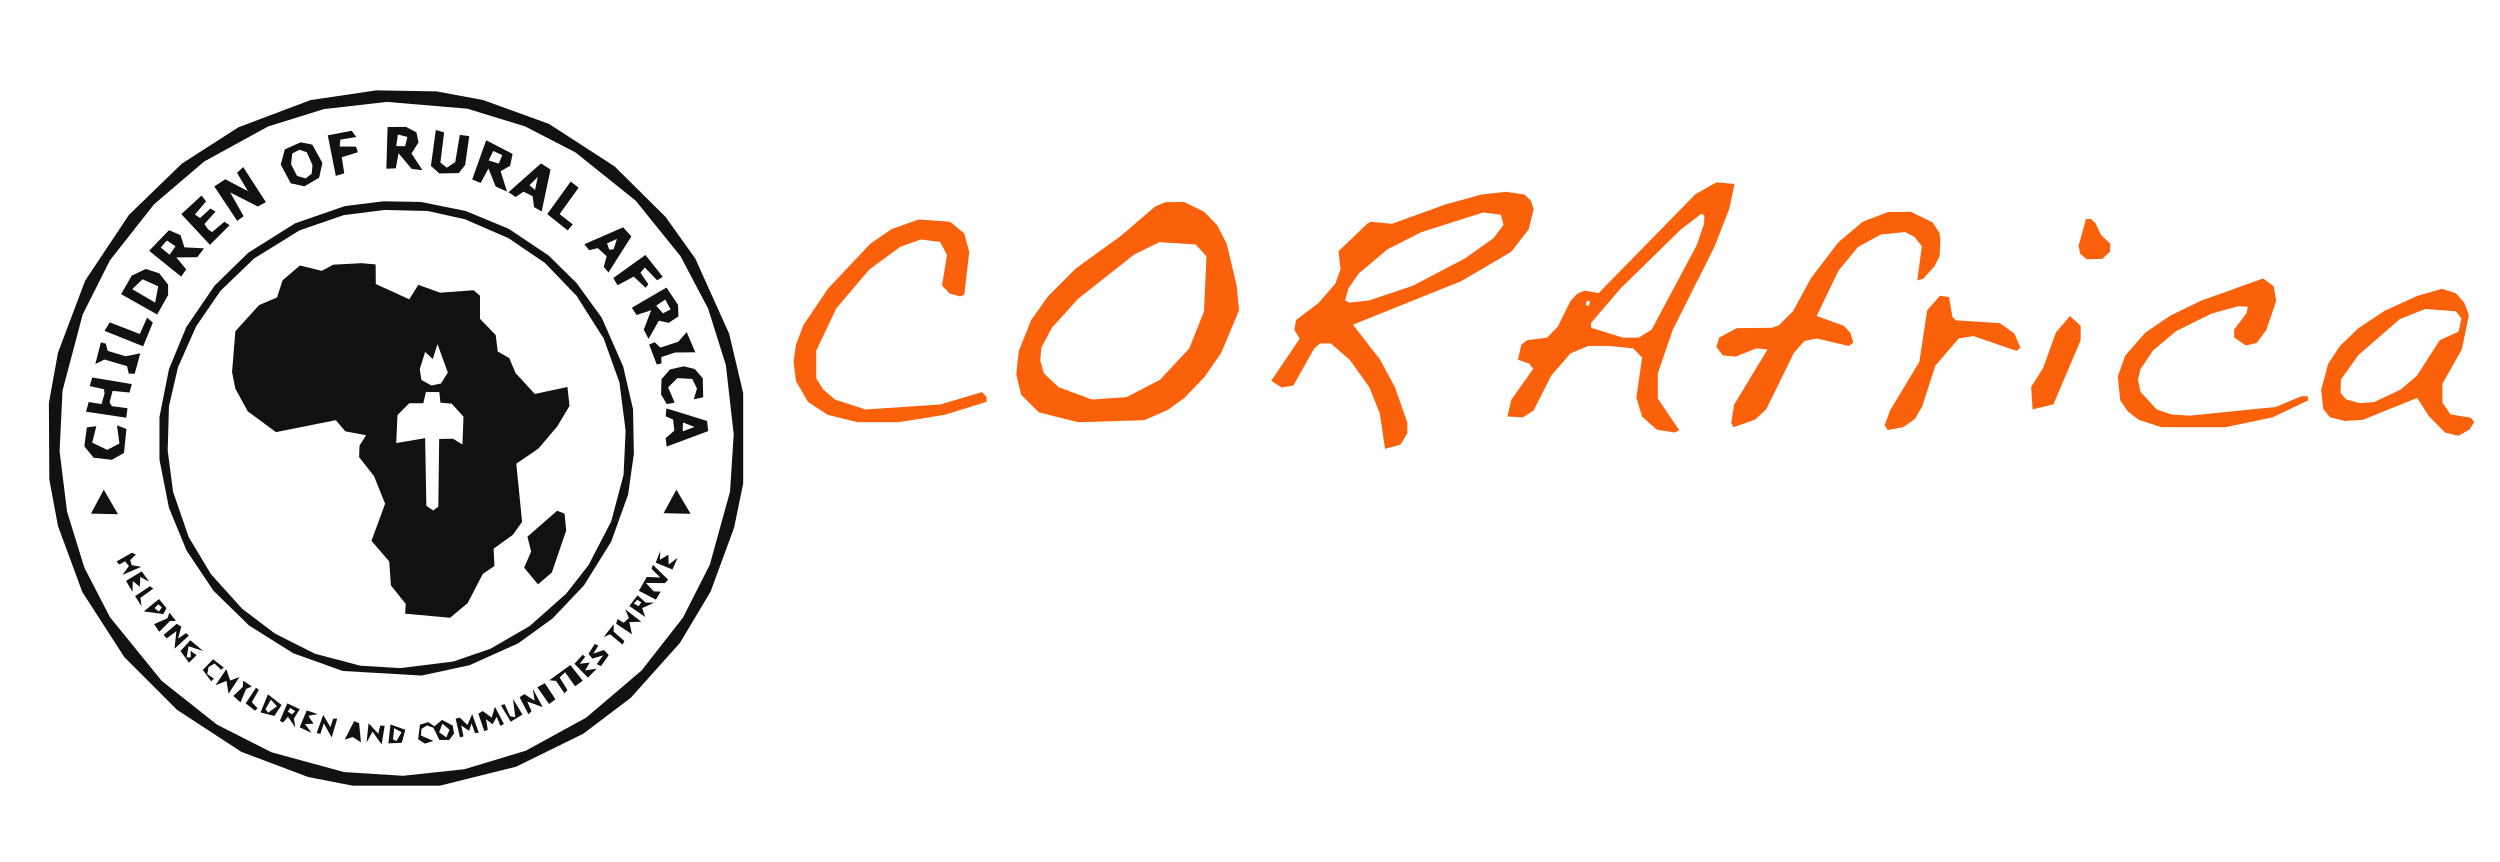
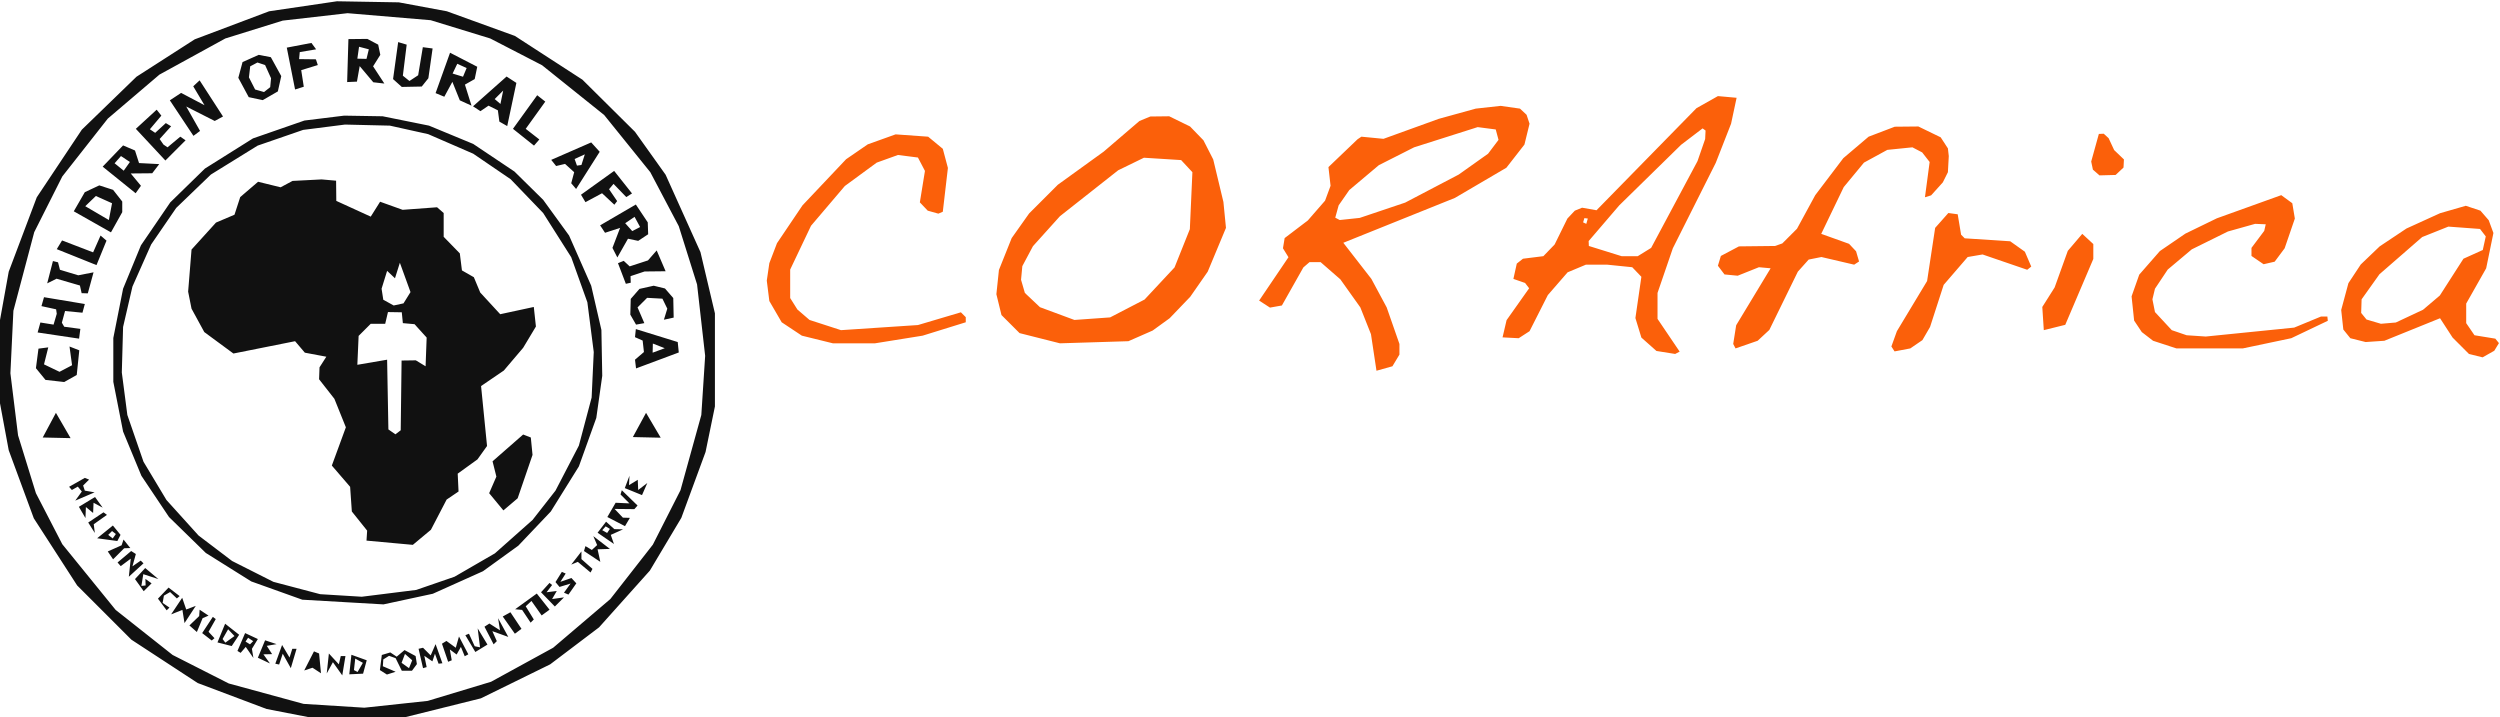
- <svg xmlns="http://www.w3.org/2000/svg" viewBox="0 0 1010 348" width="1010" height="348" role="img" aria-label="CORAfrica — Children of Rural Africa" fill-rule="evenodd">
+ <svg xmlns="http://www.w3.org/2000/svg" viewBox="20 36 980 281" width="980" height="281" role="img" aria-label="CORAfrica — Children of Rural Africa" fill-rule="evenodd">
  <path fill="#111111" d="M152.08,36.50 L176.33,36.92 L195.17,40.42 L221.83,50.08 L248.33,67.25 L268.92,87.67 L280.92,104.50 L294.58,134.83 L300.25,158.83 L300.25,195.33 L296.58,213.17 L287.08,239.00 L274.75,259.67 L254.83,281.92 L235.67,296.42 L208.50,309.75 L177.67,317.42 L142.50,317.42 L124.50,313.92 L97.50,303.75 L71.50,286.75 L50.25,265.50 L33.25,239.17 L23.42,212.50 L19.92,193.67 L19.75,162.83 L23.42,142.50 L34.42,113.33 L52.08,86.83 L73.50,66.08 L96.33,51.42 L125.50,40.42 L152.08,36.50Z M156.25,41.17 L188.83,43.92 L212.17,51.08 L232.50,61.58 L256.83,81.08 L274.92,103.50 L286.08,124.67 L293.25,147.50 L296.42,175.50 L294.92,198.67 L286.75,228.17 L275.92,249.50 L259.25,270.83 L236.83,289.92 L212.50,303.25 L187.67,310.75 L162.83,313.42 L139.00,311.92 L109.67,303.92 L87.67,292.75 L65.33,275.08 L44.42,249.33 L34.08,229.33 L27.08,206.67 L24.08,182.33 L25.25,157.83 L33.42,127.00 L44.42,105.17 L62.25,82.50 L82.50,65.25 L108.33,51.08 L130.83,44.08 L156.25,41.17Z M156.58,51.33 L164.00,51.25 L168.25,53.50 L169.08,57.50 L166.25,62.00 L170.67,68.75 L166.33,68.25 L161.00,61.92 L159.92,68.00 L156.08,68.17 L156.58,51.33Z M176.08,52.50 L179.42,53.50 L177.92,65.67 L180.50,67.75 L183.92,65.50 L185.75,54.50 L189.58,55.00 L187.92,66.67 L185.33,69.92 L177.50,70.08 L174.08,67.00 L176.08,52.50Z M142.08,52.83 L143.92,55.33 L137.50,56.42 L137.25,59.17 L143.83,59.25 L144.58,61.50 L138.08,63.50 L139.08,70.00 L135.67,71.08 L132.42,54.67 L142.08,52.83Z M160.75,54.33 L164.58,55.33 L163.67,59.08 L160.08,59.00 L160.75,54.33Z M196.42,56.67 L207.08,62.17 L206.08,67.00 L202.25,69.17 L204.83,77.42 L200.25,75.33 L197.33,68.08 L194.17,73.92 L190.75,72.50 L196.42,56.67Z M121.42,57.50 L126.17,58.42 L130.25,65.83 L128.92,71.83 L123.00,75.25 L117.50,74.08 L113.42,66.50 L115.08,60.33 L121.42,57.50Z M120.92,60.50 L123.92,61.50 L126.25,66.67 L125.92,70.17 L123.50,72.08 L120.00,71.08 L117.58,66.33 L118.08,62.00 L120.92,60.50Z M199.25,61.00 L202.92,62.67 L201.50,66.08 L197.42,64.83 L199.25,61.00Z M218.58,66.00 L222.42,68.50 L218.83,85.42 L215.75,83.67 L215.17,79.25 L211.50,77.42 L208.33,79.58 L205.42,77.67 L218.58,66.00Z M98.25,67.50 L107.42,81.67 L104.17,83.42 L93.00,77.75 L98.42,87.33 L95.83,89.25 L86.58,75.33 L91.00,72.42 L100.17,77.25 L95.75,69.83 L98.25,67.50Z M217.25,71.50 L216.17,76.75 L213.92,74.83 L217.25,71.50Z M230.58,73.33 L233.75,75.83 L226.08,86.50 L231.42,90.67 L229.33,93.08 L221.08,86.50 L230.58,73.33Z M81.42,79.00 L83.25,81.33 L78.75,86.67 L80.83,88.08 L85.00,84.25 L87.08,85.50 L82.58,90.50 L84.08,92.67 L85.67,93.75 L90.67,89.58 L92.75,91.00 L84.83,98.92 L73.25,86.50 L81.42,79.00Z M154.92,81.33 L170.00,81.58 L188.17,85.25 L205.50,92.42 L221.67,103.25 L232.92,114.33 L243.08,128.33 L251.75,148.00 L255.75,165.33 L256.08,183.33 L253.75,199.83 L246.92,218.83 L235.92,236.50 L223.17,249.92 L209.33,259.92 L189.67,268.75 L170.33,272.92 L138.50,271.08 L118.50,263.92 L100.67,252.75 L86.25,238.67 L75.42,222.50 L68.25,205.17 L64.42,185.67 L64.42,168.50 L68.25,149.17 L75.25,132.17 L86.75,115.33 L100.33,102.08 L119.17,90.25 L139.33,83.25 L154.92,81.33Z M155.25,84.83 L172.83,85.25 L187.83,88.58 L205.50,96.25 L220.17,106.25 L232.92,119.50 L243.92,136.83 L250.25,154.50 L252.75,174.00 L251.92,191.83 L246.92,210.67 L237.75,228.33 L228.75,239.83 L214.00,252.92 L198.17,262.08 L183.17,267.25 L161.83,269.92 L145.50,268.92 L127.17,264.08 L111.00,255.92 L97.83,245.92 L85.25,232.00 L76.25,217.00 L69.92,198.67 L67.75,182.00 L68.25,164.17 L71.92,148.33 L79.25,131.83 L89.08,117.50 L102.67,104.42 L121.00,93.08 L138.83,86.92 L155.25,84.83Z M251.75,91.83 L255.08,95.50 L245.83,110.08 L243.92,107.83 L245.08,103.50 L241.50,100.25 L238.00,101.08 L236.08,98.67 L251.75,91.83Z M68.25,93.00 L72.92,95.00 L74.50,99.92 L82.42,100.33 L79.67,103.92 L71.25,104.00 L75.25,108.83 L73.17,111.75 L60.25,101.33 L68.25,93.00Z M249.25,96.50 L247.92,100.67 L246.17,100.92 L245.25,98.33 L249.25,96.50Z M67.42,97.17 L70.92,99.50 L68.50,102.92 L64.92,100.00 L67.42,97.17Z M260.75,103.00 L267.75,111.83 L265.50,113.25 L260.50,108.08 L258.75,110.17 L261.92,114.83 L260.83,116.25 L256.00,111.75 L249.50,115.25 L247.75,112.33 L260.75,103.00Z M146.08,106.33 L151.75,106.83 L151.83,114.75 L165.33,120.92 L169.00,115.08 L177.83,118.25 L191.33,117.25 L193.92,119.50 L193.92,128.83 L200.25,135.33 L201.08,142.00 L205.75,144.67 L208.25,150.67 L216.08,159.17 L229.25,156.33 L230.08,164.00 L225.08,172.33 L217.50,181.25 L208.58,187.33 L210.92,210.83 L207.17,216.08 L199.42,221.67 L199.75,228.67 L195.08,231.83 L188.92,243.67 L181.83,249.58 L163.67,247.92 L163.92,244.00 L157.92,236.50 L157.25,226.83 L150.08,218.50 L155.58,203.50 L151.08,192.33 L145.08,184.67 L145.25,180.00 L147.92,175.83 L139.50,174.25 L135.67,169.75 L111.50,174.58 L100.08,166.17 L95.08,157.00 L93.75,150.33 L95.08,133.83 L104.67,123.25 L111.92,120.17 L114.17,113.25 L121.17,107.25 L130.00,109.42 L134.67,106.92 L146.08,106.33Z M58.92,108.67 L64.33,110.42 L67.92,115.00 L67.92,119.17 L63.50,127.08 L48.92,118.83 L53.25,111.33 L58.92,108.67Z M57.58,112.83 L63.92,115.67 L62.67,122.25 L53.42,116.83 L57.58,112.83Z M269.25,116.17 L273.92,123.17 L274.08,127.83 L270.17,130.42 L266.17,129.58 L262.00,136.92 L260.08,133.17 L263.08,125.33 L257.17,127.25 L255.25,124.33 L269.25,116.17Z M268.75,121.00 L270.92,125.00 L267.83,126.58 L265.08,123.50 L268.75,121.00Z M59.42,128.33 L61.75,130.33 L57.83,139.92 L42.25,133.67 L44.33,130.25 L56.50,134.92 L59.42,128.33Z M277.42,134.17 L280.92,142.33 L272.67,142.42 L267.17,144.25 L267.25,146.83 L265.33,147.25 L262.25,139.17 L264.50,138.25 L266.83,140.42 L274.00,138.08 L277.42,134.17Z M40.75,138.33 L42.75,138.83 L43.50,141.75 L50.67,143.92 L56.67,142.75 L54.42,151.00 L52.00,150.92 L51.33,147.92 L42.17,145.25 L38.50,147.08 L40.75,138.33Z M176.75,139.00 L180.92,150.50 L178.17,154.92 L174.33,155.75 L170.25,153.50 L169.58,149.17 L171.75,142.17 L174.83,145.08 L176.75,139.00Z M276.25,148.00 L280.67,149.08 L283.92,152.83 L284.08,160.50 L280.25,161.33 L281.58,157.00 L279.67,153.08 L273.67,152.75 L269.92,156.50 L272.58,162.67 L269.33,163.25 L267.08,159.33 L267.25,153.17 L270.67,149.25 L276.25,148.00Z M37.25,152.50 L53.25,155.17 L52.33,158.58 L45.50,157.92 L44.25,162.50 L45.17,164.08 L51.50,164.92 L51.00,168.75 L34.75,166.33 L35.83,162.42 L41.00,163.25 L42.25,159.00 L42.00,157.25 L36.25,156.00 L37.25,152.50Z M172.08,158.33 L177.50,158.42 L177.92,162.67 L182.50,163.08 L187.25,168.33 L186.83,179.58 L183.00,177.25 L177.42,177.33 L177.08,204.67 L175.00,206.25 L172.25,204.33 L171.75,177.00 L160.08,179.00 L160.58,167.67 L165.33,162.92 L171.00,162.92 L172.08,158.33Z M269.25,165.00 L285.67,170.08 L286.08,174.17 L269.33,180.42 L268.92,177.00 L272.42,174.00 L271.92,169.50 L268.92,168.17 L269.25,165.00Z M275.92,170.67 L280.58,172.50 L275.83,174.25 L275.92,170.67Z M47.25,171.83 L51.08,173.33 L50.08,183.00 L45.17,185.75 L37.83,184.92 L34.08,180.33 L35.08,172.67 L38.92,172.17 L37.25,178.83 L43.33,181.75 L48.25,179.17 L47.25,171.83Z M41.92,197.83 L47.67,207.75 L36.75,207.50 L41.92,197.83Z M273.25,197.83 L279.00,207.58 L268.08,207.33 L273.25,197.83Z M225.08,206.33 L228.08,207.50 L228.75,214.33 L222.92,231.33 L217.33,236.08 L211.75,229.33 L214.58,222.83 L213.08,216.83 L225.08,206.33Z M266.75,222.50 L266.58,226.17 L270.00,224.08 L270.17,228.08 L273.75,225.33 L271.67,230.08 L264.92,227.33 L266.75,222.50Z M53.25,223.33 L54.92,224.00 L52.58,226.33 L53.25,228.33 L57.08,229.00 L49.50,232.25 L52.08,228.67 L50.50,226.75 L48.17,228.08 L47.08,226.83 L53.25,223.33Z M263.75,228.17 L269.92,234.17 L268.67,235.58 L260.92,235.50 L264.17,238.92 L266.92,239.00 L265.00,242.25 L258.08,238.67 L261.33,233.08 L266.75,233.33 L263.25,229.83 L263.75,228.17Z M57.25,230.83 L60.25,235.00 L56.67,233.08 L56.50,237.08 L53.67,234.75 L53.50,239.08 L50.92,234.67 L57.25,230.83Z M60.58,236.83 L61.92,237.83 L56.75,241.50 L57.17,244.92 L54.58,240.83 L60.58,236.83Z M257.58,240.50 L260.83,243.42 L264.25,243.50 L259.42,245.67 L260.67,249.25 L254.25,244.83 L257.58,240.50Z M64.25,242.00 L67.25,245.67 L66.00,248.08 L58.08,247.00 L64.25,242.00Z M257.42,242.33 L259.08,243.33 L258.00,244.92 L256.08,243.83 L257.42,242.33Z M63.92,244.17 L65.42,245.33 L64.17,247.08 L62.42,245.67 L63.92,244.17Z M252.58,246.17 L259.08,251.17 L254.25,251.33 L255.33,256.25 L248.92,252.00 L249.50,250.08 L252.00,251.58 L254.08,249.67 L252.58,246.17Z M68.42,247.50 L71.08,250.83 L68.67,250.92 L64.33,255.25 L62.25,252.17 L67.67,249.75 L68.42,247.50Z M71.42,252.00 L73.25,253.17 L71.92,258.00 L75.17,255.75 L76.25,256.83 L70.50,262.08 L71.25,255.00 L67.33,257.92 L66.08,256.50 L71.42,252.00Z M247.92,252.17 L247.92,255.17 L252.25,259.00 L251.50,260.42 L246.50,256.25 L243.92,257.33 L247.92,252.17Z M76.92,258.67 L82.08,263.00 L76.17,261.08 L75.42,265.67 L77.08,265.50 L77.00,262.92 L79.42,264.67 L76.33,267.75 L72.92,263.00 L76.92,258.67Z M240.25,260.17 L241.75,260.83 L239.67,264.08 L244.00,262.58 L245.92,264.67 L242.83,269.08 L241.08,268.33 L243.67,264.75 L239.33,266.08 L237.75,264.17 L240.25,260.17Z M235.42,264.50 L236.42,265.33 L234.25,268.17 L238.25,267.67 L236.42,270.83 L241.08,270.17 L237.50,273.75 L232.08,268.17 L235.42,264.50Z M86.08,266.33 L90.42,269.67 L89.33,270.58 L86.67,268.08 L84.25,269.50 L83.75,272.33 L86.42,274.17 L85.33,275.25 L81.92,270.67 L86.08,266.33Z M230.42,268.67 L235.42,275.00 L232.33,277.25 L228.33,271.58 L226.08,273.67 L229.25,278.83 L228.00,280.08 L224.67,275.08 L221.92,274.83 L230.42,268.67Z M91.42,270.33 L93.00,274.92 L96.75,273.50 L92.33,280.25 L91.50,275.08 L87.08,276.83 L91.42,270.33Z M98.25,275.00 L101.75,277.33 L99.42,278.33 L97.17,283.75 L94.25,281.17 L98.08,277.50 L98.25,275.00Z M220.08,276.00 L224.42,282.50 L221.83,284.42 L217.08,277.67 L220.08,276.00Z M103.42,277.83 L104.58,278.67 L101.75,283.67 L104.08,286.17 L103.00,287.08 L99.25,284.17 L103.42,277.83Z M215.25,278.33 L219.25,285.67 L213.00,283.42 L214.75,287.33 L213.50,288.58 L209.92,281.67 L211.83,280.42 L216.00,283.08 L215.25,278.33Z M108.25,280.50 L113.75,284.83 L110.83,289.25 L105.25,287.83 L108.25,280.50Z M207.25,282.33 L211.08,288.67 L206.33,291.58 L202.42,285.00 L203.83,284.42 L206.08,289.33 L208.17,289.75 L207.25,282.33Z M109.42,282.67 L111.92,285.33 L108.33,287.92 L107.25,286.50 L109.42,282.67Z M116.08,284.17 L121.08,286.50 L118.75,290.33 L119.33,293.92 L116.33,289.58 L114.33,291.92 L113.08,291.17 L116.08,284.17Z M199.92,285.50 L203.58,292.50 L202.17,293.25 L200.67,289.58 L199.00,292.58 L196.33,290.58 L197.08,294.83 L195.67,295.42 L193.25,288.33 L195.00,287.25 L198.67,289.92 L199.92,285.50Z M117.25,286.00 L119.25,287.33 L118.00,288.58 L116.25,287.50 L117.25,286.00Z M123.92,287.00 L128.42,288.50 L124.58,289.17 L126.67,292.42 L123.25,292.50 L125.83,296.08 L121.08,293.83 L123.92,287.00Z M190.75,288.50 L193.42,296.00 L191.92,296.17 L190.50,292.25 L189.50,295.25 L186.33,293.08 L187.25,297.50 L185.83,297.92 L184.08,290.33 L185.83,289.92 L188.83,292.92 L190.75,288.50Z M130.58,288.83 L133.50,293.75 L134.58,290.33 L136.25,290.33 L134.00,297.92 L130.83,292.25 L129.42,296.50 L127.92,296.17 L130.58,288.83Z M178.58,290.83 L182.92,293.17 L183.42,296.33 L181.50,298.92 L177.50,298.92 L175.08,294.00 L172.50,293.08 L170.25,294.50 L170.08,297.17 L175.08,299.33 L171.67,300.42 L168.92,298.67 L169.67,292.75 L173.00,291.75 L175.50,293.42 L178.58,290.83Z M143.08,291.33 L145.08,292.17 L145.83,299.92 L142.50,297.75 L139.25,298.83 L143.08,291.33Z M148.92,292.17 L152.83,296.42 L153.58,293.17 L155.42,293.17 L154.17,300.75 L150.50,295.58 L148.08,300.00 L148.92,292.17Z M178.75,292.33 L181.58,294.83 L180.33,297.92 L177.42,295.83 L178.75,292.33Z M157.75,292.67 L163.75,294.83 L162.33,300.08 L156.92,300.33 L157.75,292.67Z M159.25,294.17 L162.25,295.83 L160.17,299.42 L158.75,298.67 L159.25,294.17Z" />
  <path fill="#FB600A" d="M693.42,73.67 L700.75,74.33 L698.58,84.50 L692.58,99.83 L675.75,133.33 L669.75,150.83 L669.75,161.00 L678.42,173.83 L676.67,174.75 L669.33,173.58 L663.42,168.33 L661.08,160.67 L663.42,144.50 L659.83,140.75 L650.00,139.75 L641.67,139.75 L634.50,142.75 L626.75,151.67 L619.58,165.83 L615.33,168.58 L609.00,168.25 L610.58,161.50 L619.42,149.00 L617.83,146.92 L613.25,145.33 L614.58,139.33 L617.00,137.42 L625.00,136.42 L629.42,131.83 L634.42,121.67 L637.33,118.58 L640.17,117.42 L645.83,118.42 L685.00,78.42 L693.42,73.67Z M608.25,77.50 L615.83,78.58 L618.42,81.00 L619.58,84.50 L617.58,92.67 L610.50,101.75 L590.33,113.58 L546.58,131.17 L557.58,145.33 L563.58,156.50 L568.58,170.83 L568.58,175.00 L565.83,179.58 L559.58,181.33 L557.42,167.00 L553.25,156.50 L545.42,145.50 L537.67,138.75 L533.33,138.75 L530.92,140.83 L522.50,155.75 L517.83,156.58 L513.58,153.83 L525.08,136.83 L522.92,133.33 L523.58,129.33 L532.67,122.42 L539.42,114.67 L541.58,108.83 L540.75,101.50 L552.17,90.58 L553.67,89.58 L562.33,90.42 L584.00,82.58 L598.50,78.58 L608.25,77.50Z M470.92,81.67 L478.33,81.58 L486.50,85.58 L491.75,91.00 L495.58,98.50 L499.58,115.17 L500.58,125.33 L493.42,142.50 L486.58,152.33 L478.50,160.75 L471.83,165.58 L462.33,169.75 L435.50,170.58 L419.67,166.58 L412.58,159.50 L410.58,151.33 L411.58,141.83 L416.58,129.33 L423.42,119.67 L434.67,108.42 L452.67,95.42 L466.67,83.42 L470.92,81.67Z M762.75,85.67 L772.00,85.58 L780.75,89.83 L783.58,94.17 L783.92,97.17 L783.58,103.50 L781.58,107.50 L777.00,112.58 L774.58,113.33 L776.42,99.50 L773.50,95.75 L769.67,93.75 L759.83,94.75 L750.67,99.75 L742.75,109.33 L733.92,127.67 L744.83,131.58 L747.58,134.50 L748.75,138.50 L746.83,139.75 L734.00,136.75 L729.00,137.75 L724.75,142.50 L713.58,165.33 L709.00,169.58 L700.33,172.58 L699.42,170.83 L700.58,163.50 L714.08,141.17 L709.50,140.75 L701.17,144.08 L696.00,143.58 L693.42,140.17 L694.58,136.33 L701.67,132.58 L715.83,132.42 L718.67,131.42 L724.42,125.67 L731.58,112.50 L742.58,98.00 L752.50,89.58 L762.75,85.67Z M599.25,85.83 L606.33,86.75 L607.42,90.83 L603.33,96.25 L591.83,104.42 L570.83,115.42 L553.00,121.42 L545.17,122.25 L543.42,121.33 L544.75,116.50 L548.92,110.50 L560.50,100.75 L574.33,93.75 L599.25,85.83Z M687.42,86.33 L688.58,87.17 L688.42,90.50 L685.42,99.17 L667.25,133.17 L662.00,136.42 L655.67,136.42 L642.83,132.42 L642.75,130.50 L654.75,116.50 L679.00,92.75 L687.42,86.33Z M842.75,88.50 L844.67,88.42 L846.58,90.17 L848.75,94.83 L852.58,98.50 L852.42,101.67 L849.33,104.58 L843.00,104.75 L840.42,102.50 L839.75,99.33 L842.75,88.50Z M371.08,88.67 L383.83,89.58 L389.58,94.33 L391.58,101.83 L389.58,119.00 L387.83,119.75 L383.67,118.58 L380.58,115.33 L382.58,103.00 L379.83,97.75 L372.00,96.75 L363.67,99.75 L351.17,108.92 L337.92,124.50 L329.75,141.67 L329.75,152.83 L332.58,157.33 L337.33,161.42 L349.67,165.42 L379.83,163.42 L396.67,158.42 L398.58,160.33 L398.58,162.33 L381.67,167.58 L363.00,170.58 L346.50,170.58 L334.33,167.58 L326.42,162.33 L321.58,154.00 L320.58,146.00 L321.58,139.17 L324.58,131.33 L334.58,116.50 L351.67,98.42 L360.17,92.58 L371.08,88.67Z M468.42,97.83 L483.00,98.75 L487.42,103.50 L486.42,125.83 L480.42,140.83 L468.67,153.42 L455.17,160.42 L441.17,161.42 L427.67,156.42 L421.75,150.83 L420.25,145.67 L420.75,140.33 L424.92,132.50 L435.50,120.75 L458.33,102.75 L468.42,97.83Z M914.25,112.50 L918.58,115.67 L919.58,121.67 L915.58,133.33 L911.67,138.58 L907.33,139.58 L902.58,136.33 L902.58,133.17 L907.58,126.50 L908.17,123.92 L904.00,123.75 L893.33,126.75 L879.17,133.75 L869.75,141.67 L864.75,149.17 L863.75,153.33 L864.75,158.33 L871.33,165.42 L877.17,167.42 L884.67,167.92 L919.33,164.42 L929.83,160.08 L932.33,160.08 L932.50,161.75 L918.17,168.58 L899.17,172.58 L873.17,172.58 L864.00,169.58 L859.58,166.17 L856.58,161.67 L855.58,152.17 L858.58,143.67 L866.67,134.42 L876.67,127.58 L889.00,121.58 L914.25,112.50Z M986.58,116.67 L992.33,118.58 L995.58,122.33 L997.42,127.33 L994.58,141.17 L986.75,155.00 L986.75,162.67 L990.00,167.42 L998.17,168.75 L999.58,170.50 L997.75,173.50 L993.17,176.08 L987.83,174.75 L981.42,168.33 L976.50,160.75 L954.67,169.58 L947.33,170.08 L941.33,168.58 L938.58,165.17 L937.75,157.50 L940.58,147.00 L945.42,139.67 L952.83,132.58 L963.33,125.58 L976.50,119.58 L986.58,116.67Z M783.75,119.50 L787.42,120.00 L788.75,128.00 L790.17,129.42 L808.00,130.58 L813.75,134.67 L816.25,140.50 L814.67,141.75 L797.17,135.75 L791.33,136.75 L781.92,147.67 L776.58,164.17 L773.58,169.33 L768.83,172.58 L762.67,173.75 L761.42,171.83 L763.58,165.83 L775.42,146.17 L778.58,125.33 L783.75,119.50Z M641.08,121.50 L642.42,121.67 L641.83,123.75 L640.58,123.17 L641.08,121.50Z M979.75,124.83 L992.17,125.75 L994.42,128.67 L993.25,134.00 L985.67,137.42 L976.42,151.83 L969.83,157.42 L959.17,162.42 L953.33,162.92 L947.67,161.25 L945.58,158.67 L945.75,153.33 L952.75,143.50 L969.50,128.92 L979.75,124.83Z M836.25,127.67 L840.58,131.67 L840.58,137.50 L829.58,163.33 L821.17,165.42 L820.58,156.33 L825.42,148.67 L830.58,134.33 L836.25,127.67Z" />
</svg>
